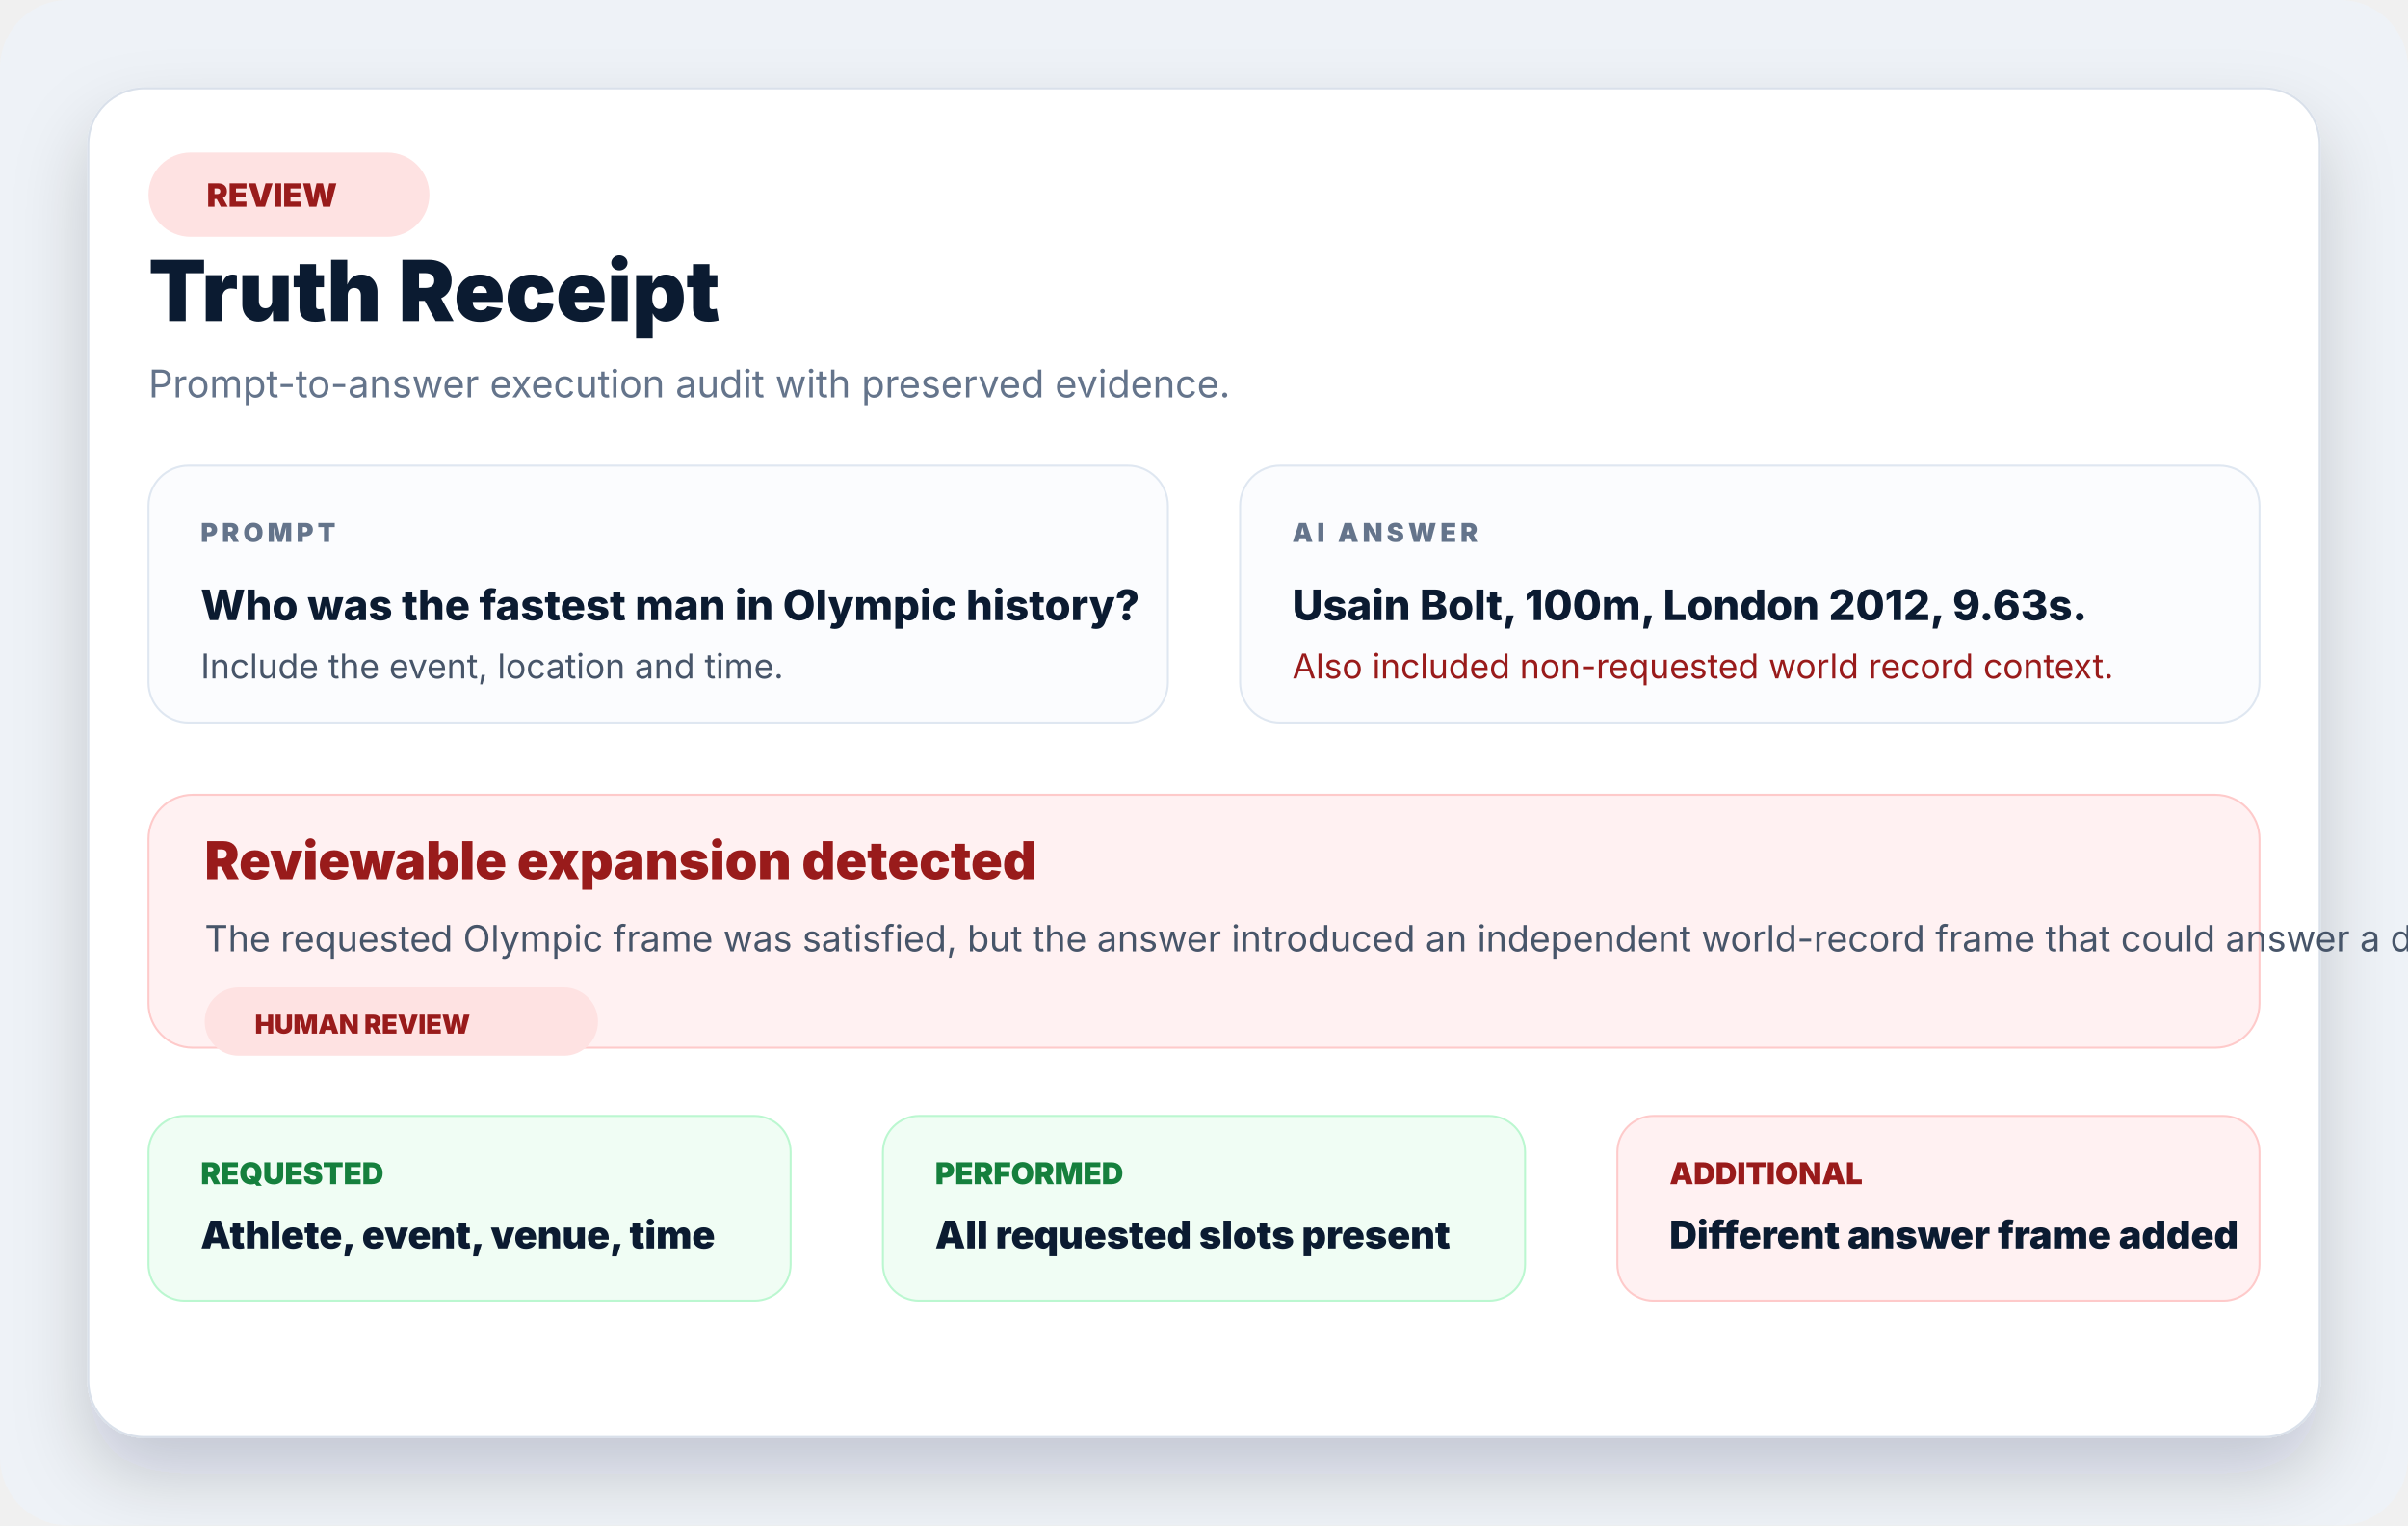
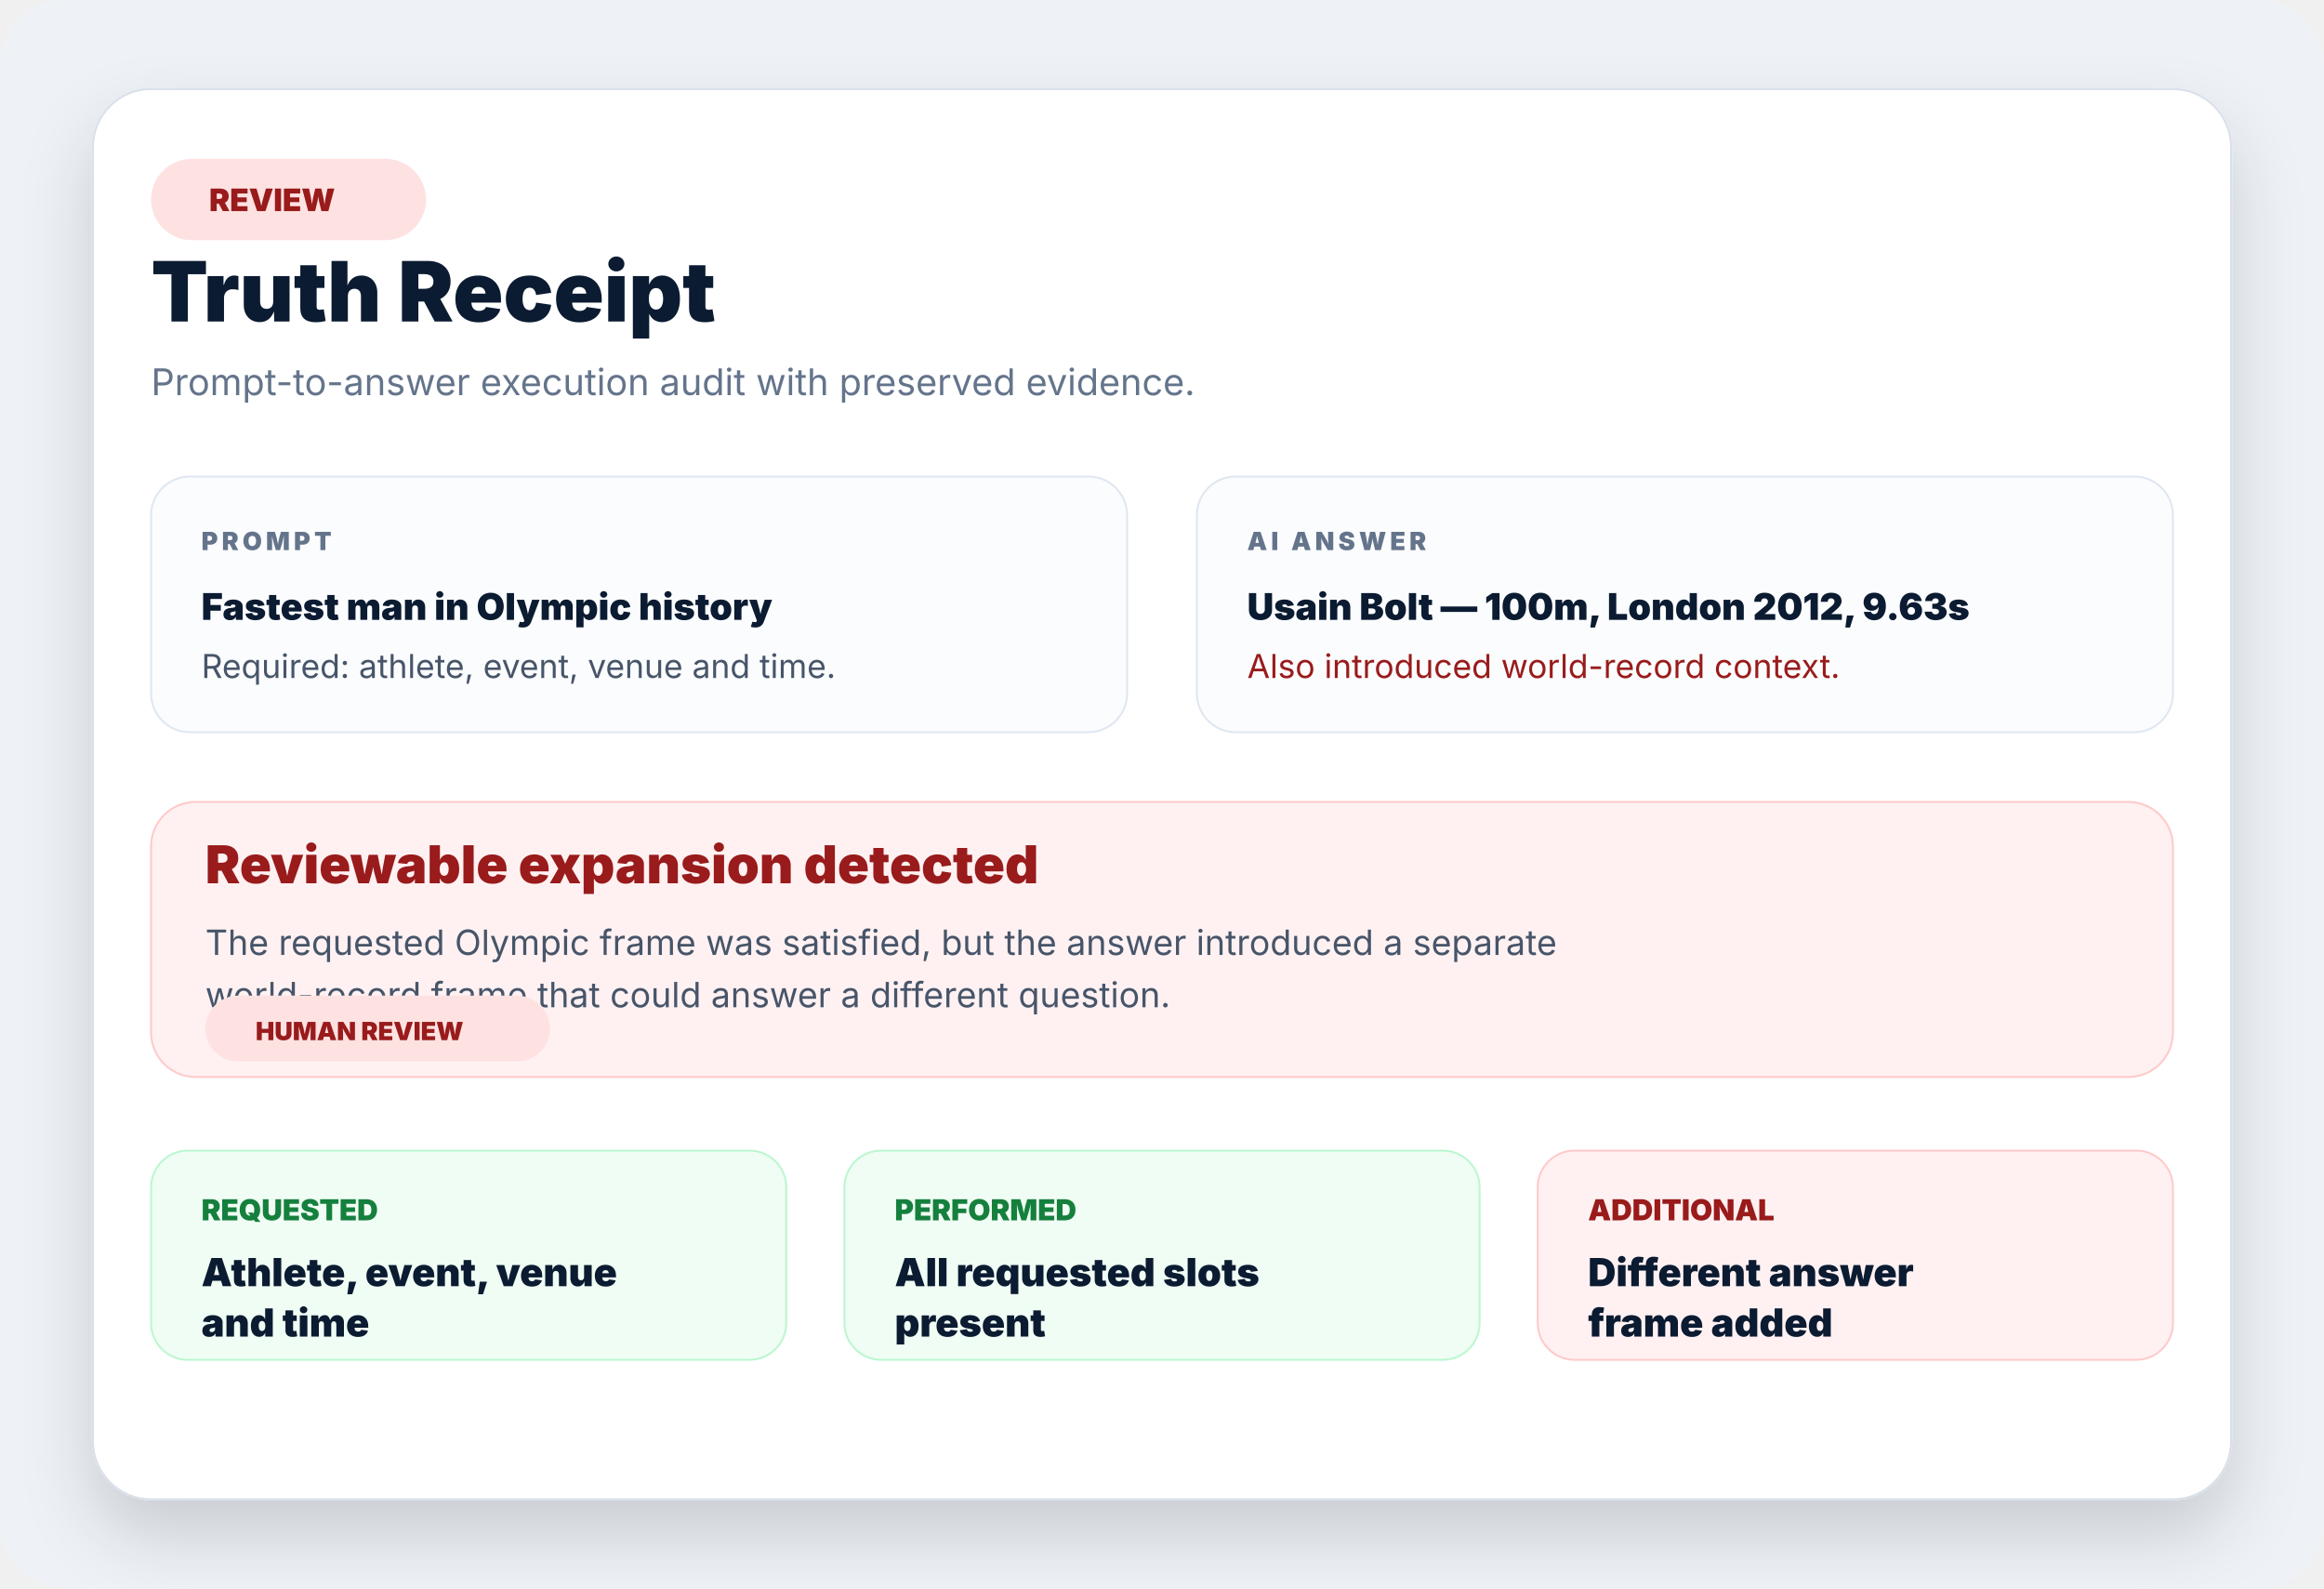
- <svg xmlns="http://www.w3.org/2000/svg" width="1200" height="760" viewBox="0 0 1200 760" fill="none">
+ <svg xmlns="http://www.w3.org/2000/svg" width="1200" height="820" viewBox="0 0 1200 820" fill="none">
  <defs>
    <filter id="shadow" x="-20%" y="-20%" width="140%" height="140%">
-       <feDropShadow dx="0" dy="18" stdDeviation="18" flood-color="#07111f" flood-opacity="0.18" />
+       <feDropShadow dx="0" dy="18" stdDeviation="18" flood-color="#07111f" flood-opacity="0.16" />
    </filter>
  </defs>
-   <rect width="1200" height="760" rx="34" fill="#eef2f7" />
+   <rect width="1200" height="820" rx="34" fill="#eef2f7" />
  <g filter="url(#shadow)">
-     <rect x="44" y="44" width="1112" height="672" rx="28" fill="#ffffff" stroke="#d9e0ea" />
+     <rect x="48" y="46" width="1104" height="728" rx="30" fill="#ffffff" stroke="#d9e0ea" />
  </g>
-   <rect x="74" y="76" width="140" height="42" rx="21" fill="#fee2e2" />
-   <text x="103" y="103" fill="#991b1b" font-family="Inter, Arial" font-size="16" font-weight="950">REVIEW</text>
-   <text x="74" y="160" fill="#0b1b31" font-family="Inter, Arial" font-size="42" font-weight="900">Truth Receipt</text>
-   <text x="74" y="198" fill="#64748b" font-family="Inter, Arial" font-size="19">Prompt-to-answer execution audit with preserved evidence.</text>
-   <rect x="74" y="232" width="508" height="128" rx="20" fill="#fbfcfe" stroke="#dfe7f1" />
-   <text x="100" y="270" fill="#64748b" font-family="Inter, Arial" font-size="13" font-weight="900" letter-spacing="2">PROMPT</text>
-   <text x="100" y="309" fill="#0b1b31" font-family="Inter, Arial" font-size="21" font-weight="800">Who was the fastest man in Olympic history?</text>
-   <text x="100" y="338" fill="#475569" font-family="Inter, Arial" font-size="17">Include the event, location and time.</text>
-   <rect x="618" y="232" width="508" height="128" rx="20" fill="#fbfcfe" stroke="#dfe7f1" />
-   <text x="644" y="270" fill="#64748b" font-family="Inter, Arial" font-size="13" font-weight="900" letter-spacing="2">AI ANSWER</text>
-   <text x="644" y="309" fill="#0b1b31" font-family="Inter, Arial" font-size="21" font-weight="800">Usain Bolt, 100m, London 2012, 9.63s.</text>
-   <text x="644" y="338" fill="#991b1b" font-family="Inter, Arial" font-size="17">Also included non-requested world record context.</text>
-   <rect x="74" y="396" width="1052" height="126" rx="22" fill="#fff1f2" stroke="#fecaca" />
-   <text x="102" y="438" fill="#991b1b" font-family="Inter, Arial" font-size="26" font-weight="900">Reviewable expansion detected</text>
-   <text x="102" y="474" fill="#475569" font-family="Inter, Arial" font-size="18">The requested Olympic frame was satisfied, but the answer introduced an independent world-record frame that could answer a different question.</text>
-   <rect x="102" y="492" width="196" height="34" rx="17" fill="#fee2e2" />
-   <text x="127" y="515" fill="#991b1b" font-family="Inter, Arial" font-size="13" font-weight="950">HUMAN REVIEW</text>
-   <rect x="74" y="556" width="320" height="92" rx="18" fill="#f0fdf4" stroke="#bbf7d0" />
-   <text x="100" y="590" fill="#15803d" font-family="Inter, Arial" font-size="15" font-weight="950">REQUESTED</text>
-   <text x="100" y="622" fill="#0b1b31" font-family="Inter, Arial" font-size="19" font-weight="850">Athlete, event, venue, time</text>
-   <rect x="440" y="556" width="320" height="92" rx="18" fill="#f0fdf4" stroke="#bbf7d0" />
-   <text x="466" y="590" fill="#15803d" font-family="Inter, Arial" font-size="15" font-weight="950">PERFORMED</text>
-   <text x="466" y="622" fill="#0b1b31" font-family="Inter, Arial" font-size="19" font-weight="850">All requested slots present</text>
-   <rect x="806" y="556" width="320" height="92" rx="18" fill="#fff1f2" stroke="#fecaca" />
-   <text x="832" y="590" fill="#991b1b" font-family="Inter, Arial" font-size="15" font-weight="950">ADDITIONAL</text>
-   <text x="832" y="622" fill="#0b1b31" font-family="Inter, Arial" font-size="19" font-weight="850">Different answer frame added</text>
+   <rect x="78" y="82" width="142" height="42" rx="21" fill="#fee2e2" />
+   <text x="108" y="109" fill="#991b1b" font-family="Inter, Arial" font-size="16" font-weight="950">REVIEW</text>
+   <text x="78" y="166" fill="#0b1b31" font-family="Inter, Arial" font-size="43" font-weight="900">Truth Receipt</text>
+   <text x="78" y="204" fill="#64748b" font-family="Inter, Arial" font-size="19">Prompt-to-answer execution audit with preserved evidence.</text>
+   <rect x="78" y="246" width="504" height="132" rx="20" fill="#fbfcfe" stroke="#dfe7f1" />
+   <text x="104" y="284" fill="#64748b" font-family="Inter, Arial" font-size="13" font-weight="900" letter-spacing="2">PROMPT</text>
+   <text x="104" y="320" fill="#0b1b31" font-family="Inter, Arial" font-size="19" font-weight="850">Fastest man in Olympic history</text>
+   <text x="104" y="350" fill="#475569" font-family="Inter, Arial" font-size="17">Required: athlete, event, venue and time.</text>
+   <rect x="618" y="246" width="504" height="132" rx="20" fill="#fbfcfe" stroke="#dfe7f1" />
+   <text x="644" y="284" fill="#64748b" font-family="Inter, Arial" font-size="13" font-weight="900" letter-spacing="2">AI ANSWER</text>
+   <text x="644" y="320" fill="#0b1b31" font-family="Inter, Arial" font-size="19" font-weight="850">Usain Bolt — 100m, London 2012, 9.63s</text>
+   <text x="644" y="350" fill="#991b1b" font-family="Inter, Arial" font-size="17">Also introduced world-record context.</text>
+   <rect x="78" y="414" width="1044" height="142" rx="23" fill="#fff1f2" stroke="#fecaca" />
+   <text x="106" y="456" fill="#991b1b" font-family="Inter, Arial" font-size="27" font-weight="900">Reviewable expansion detected</text>
+   <text x="106" y="493" fill="#475569" font-family="Inter, Arial" font-size="18">
+     <tspan x="106" dy="0">The requested Olympic frame was satisfied, but the answer introduced a separate</tspan>
+     <tspan x="106" dy="27">world-record frame that could answer a different question.</tspan>
+   </text>
+   <rect x="106" y="514" width="178" height="34" rx="17" fill="#fee2e2" />
+   <text x="132" y="537" fill="#991b1b" font-family="Inter, Arial" font-size="13" font-weight="950">HUMAN REVIEW</text>
+   <rect x="78" y="594" width="328" height="108" rx="19" fill="#f0fdf4" stroke="#bbf7d0" />
+   <text x="104" y="630" fill="#15803d" font-family="Inter, Arial" font-size="15" font-weight="950">REQUESTED</text>
+   <text x="104" y="664" fill="#0b1b31" font-family="Inter, Arial" font-size="20" font-weight="850">Athlete, event, venue</text>
+   <text x="104" y="690" fill="#0b1b31" font-family="Inter, Arial" font-size="20" font-weight="850">and time</text>
+   <rect x="436" y="594" width="328" height="108" rx="19" fill="#f0fdf4" stroke="#bbf7d0" />
+   <text x="462" y="630" fill="#15803d" font-family="Inter, Arial" font-size="15" font-weight="950">PERFORMED</text>
+   <text x="462" y="664" fill="#0b1b31" font-family="Inter, Arial" font-size="20" font-weight="850">All requested slots</text>
+   <text x="462" y="690" fill="#0b1b31" font-family="Inter, Arial" font-size="20" font-weight="850">present</text>
+   <rect x="794" y="594" width="328" height="108" rx="19" fill="#fff1f2" stroke="#fecaca" />
+   <text x="820" y="630" fill="#991b1b" font-family="Inter, Arial" font-size="15" font-weight="950">ADDITIONAL</text>
+   <text x="820" y="664" fill="#0b1b31" font-family="Inter, Arial" font-size="20" font-weight="850">Different answer</text>
+   <text x="820" y="690" fill="#0b1b31" font-family="Inter, Arial" font-size="20" font-weight="850">frame added</text>
</svg>
